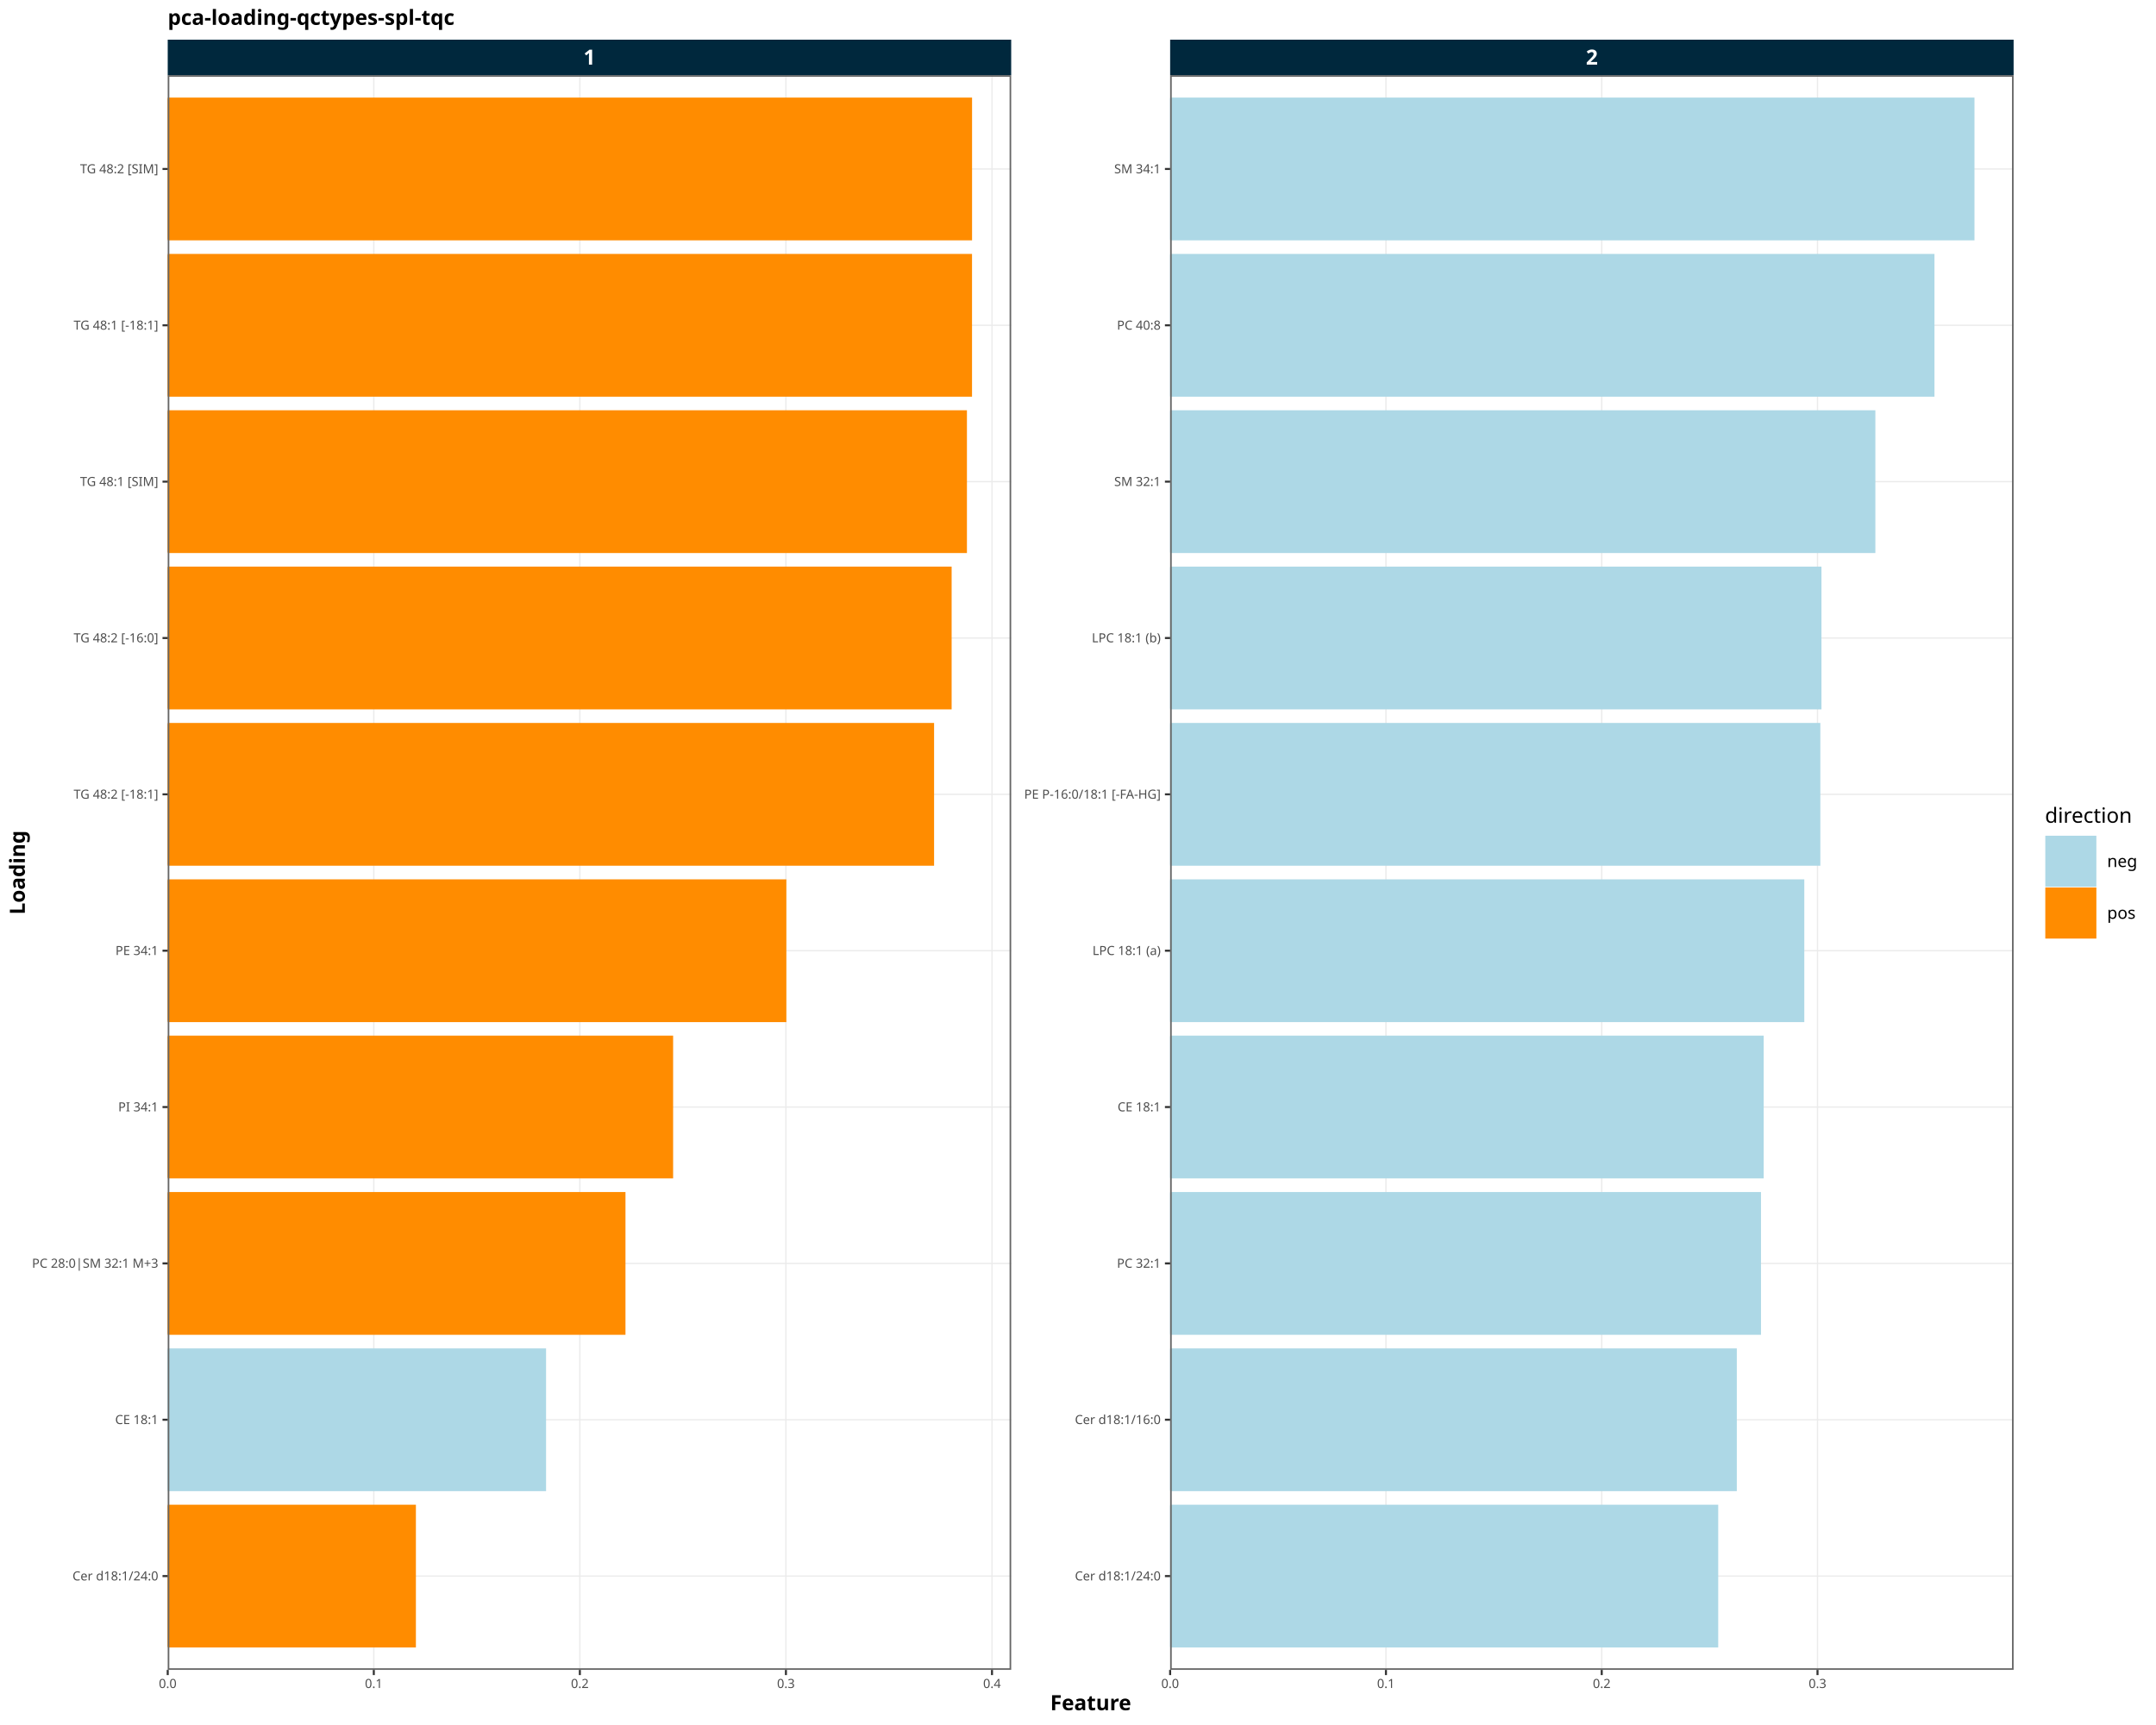
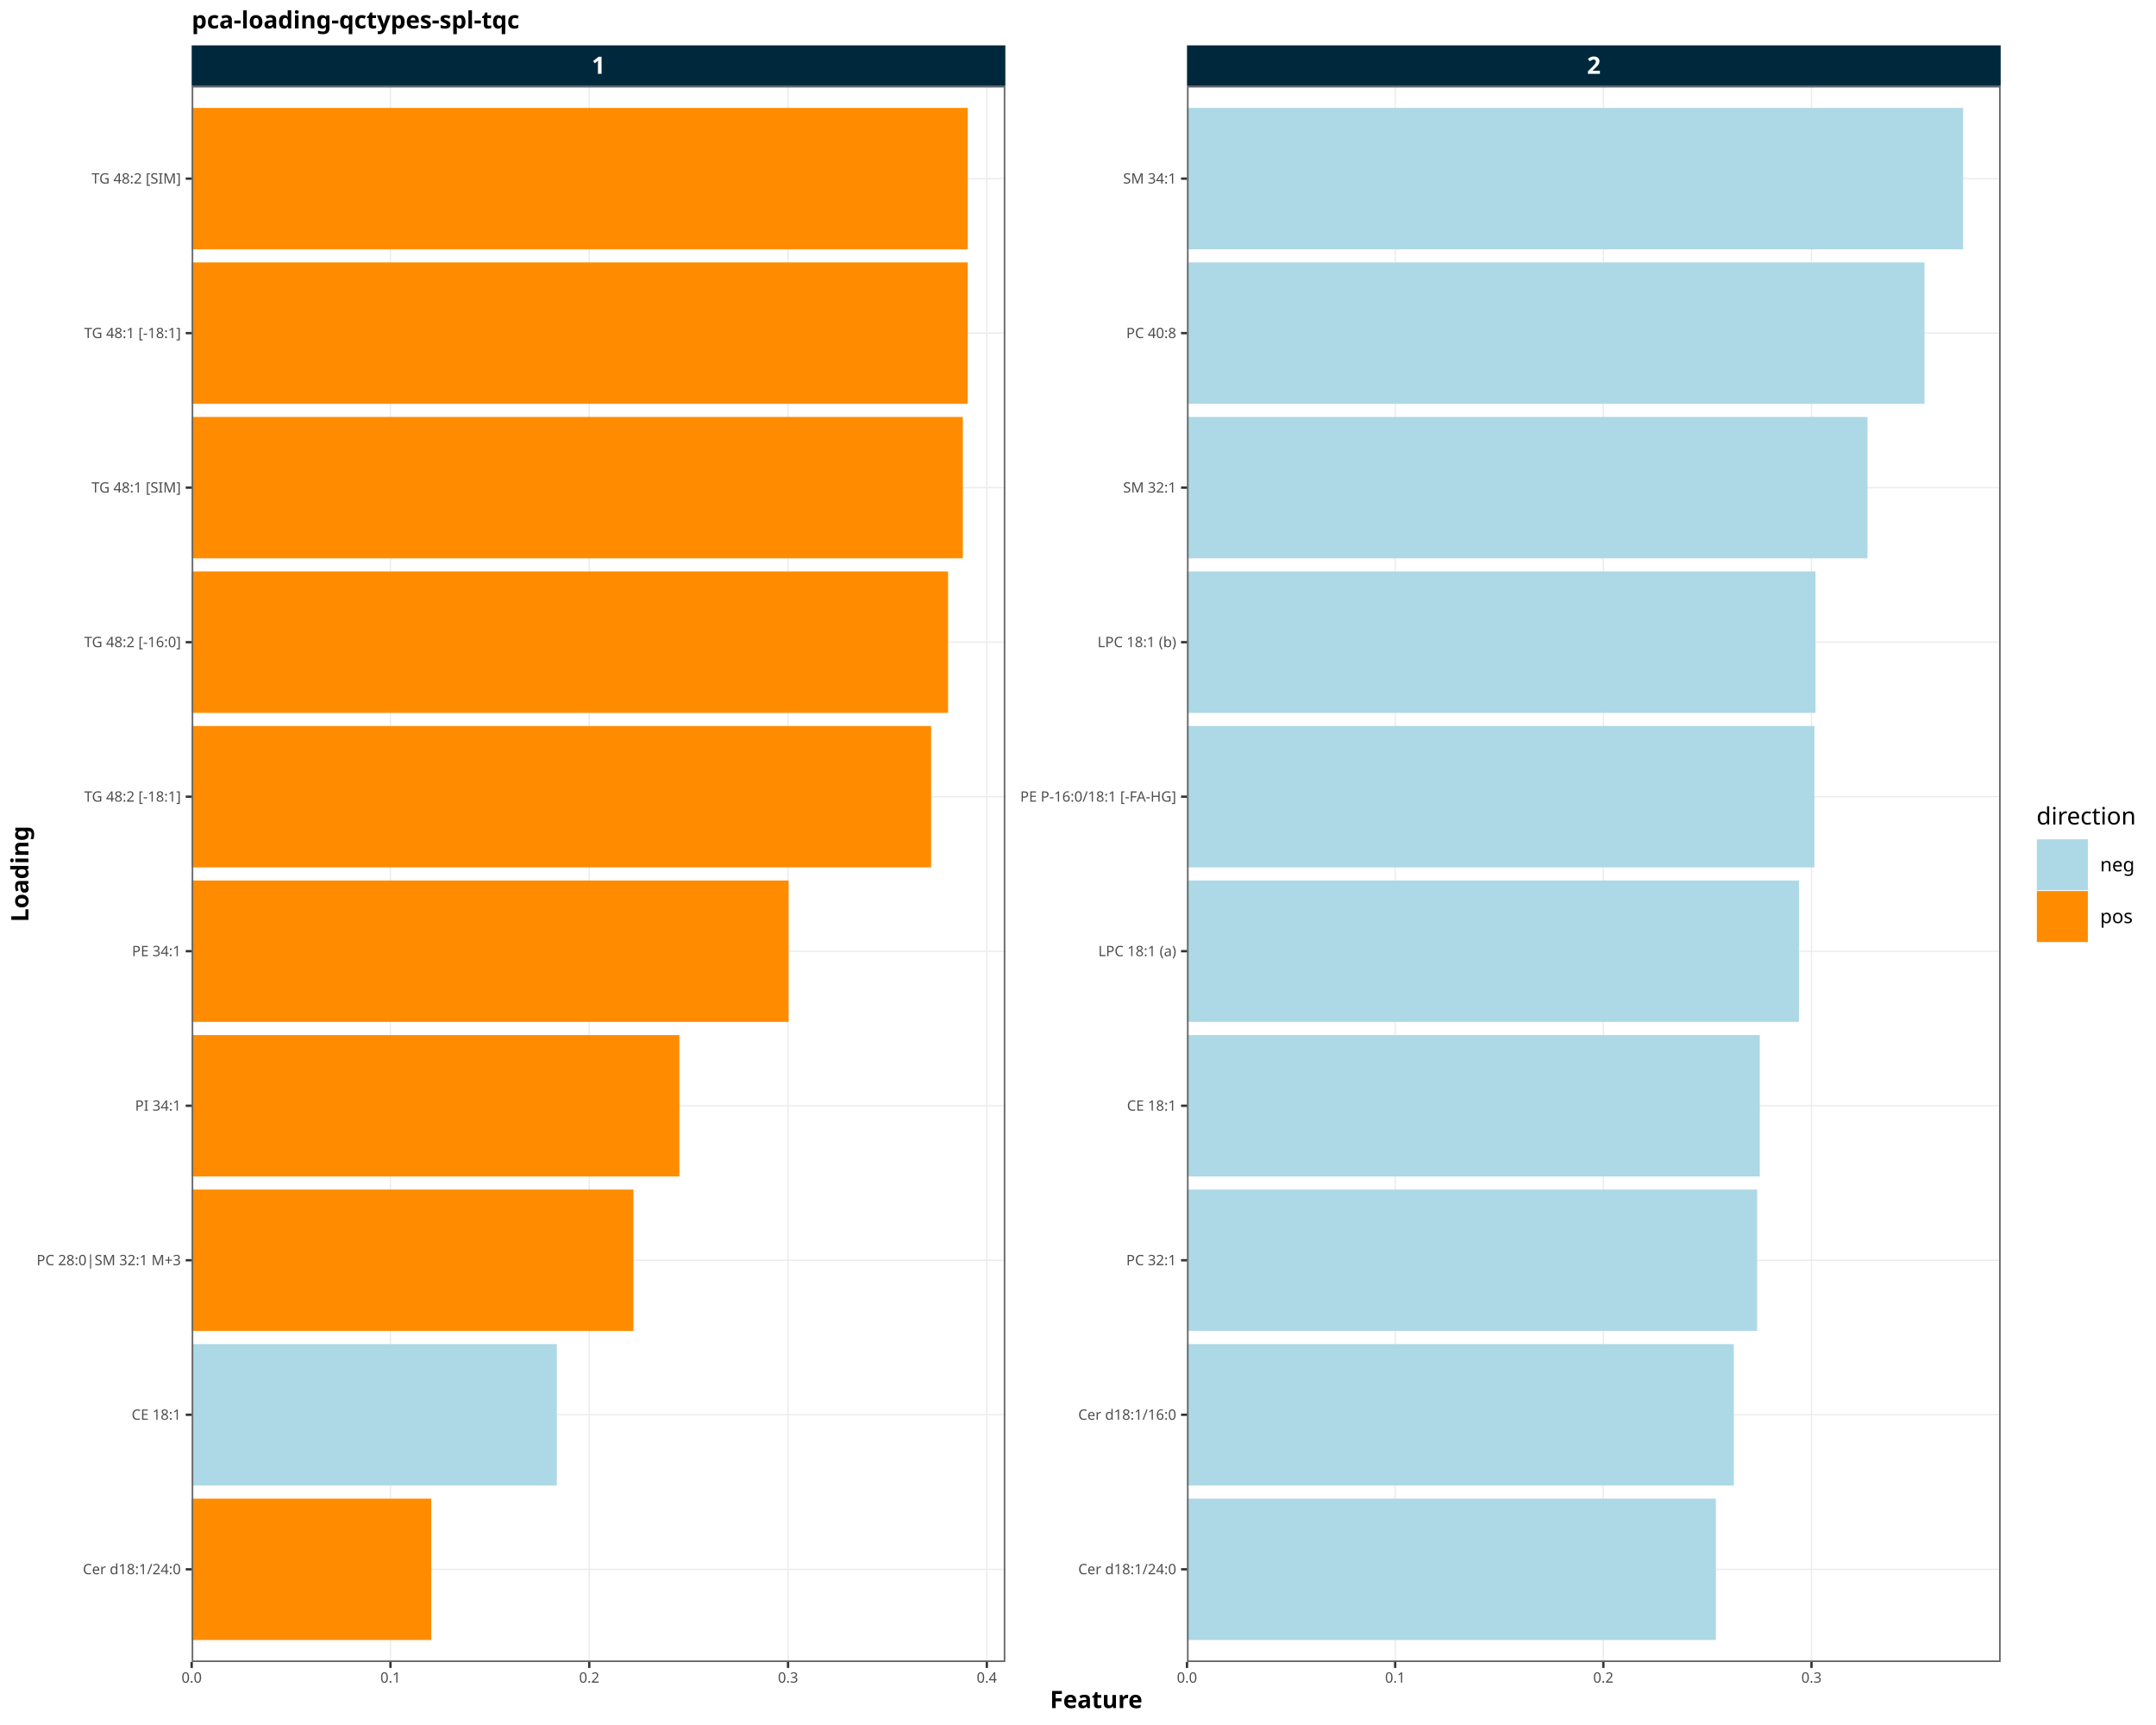
<svg xmlns="http://www.w3.org/2000/svg" class="svglite" data-engine-version="2.0" width="720.00pt" height="576.00pt" viewBox="0 0 720.00 576.00">
  <defs>
    <style type="text/css">
    .svglite line, .svglite polyline, .svglite polygon, .svglite path, .svglite rect, .svglite circle {
      fill: none;
      stroke: #000000;
      stroke-linecap: round;
      stroke-linejoin: round;
      stroke-miterlimit: 10.00;
    }
  </style>
  </defs>
  <rect width="100%" height="100%" style="stroke: none; fill: #FFFFFF;" />
  <defs>
    <clipPath id="cpMC4wMHw3MjAuMDB8MC4wMHw1NzYuMDA=">
      <rect x="0.00" y="0.00" width="720.00" height="576.00" />
    </clipPath>
  </defs>
  <g clip-path="url(#cpMC4wMHw3MjAuMDB8MC4wMHw1NzYuMDA=)">
-     <rect x="0.00" y="0.00" width="720.00" height="576.00" style="stroke-width: 0.68; stroke: #FFFFFF; fill: #FFFFFF;" />
+     <rect x="-0" y="0.00" width="720.00" height="576.00" style="stroke-width: 0.78; stroke: #FFFFFF; fill: #FFFFFF;" />
  </g>
  <defs>
-     <clipPath id="cpNTYuMDF8MzM3LjY5fDI1LjA5fDU1Ny42MA==">
-       <rect x="56.01" y="25.09" width="281.68" height="532.50" />
+     <clipPath id="cpNjQuMDF8MzM1Ljc0fDI4LjY4fDU1NC45Nw==">
+       <rect x="64.01" y="28.68" width="271.73" height="526.29" />
    </clipPath>
  </defs>
-   <g clip-path="url(#cpNTYuMDF8MzM3LjY5fDI1LjA5fDU1Ny42MA==)">
-     <rect x="56.01" y="25.09" width="281.68" height="532.50" style="stroke-width: 0.68; stroke: none; fill: #FFFFFF;" />
-     <polyline points="56.01,56.42 337.69,56.42 " style="stroke-width: 0.43; stroke: #EBEBEB; stroke-linecap: butt;" />
-     <polyline points="56.01,108.62 337.69,108.62 " style="stroke-width: 0.43; stroke: #EBEBEB; stroke-linecap: butt;" />
-     <polyline points="56.01,160.83 337.69,160.83 " style="stroke-width: 0.43; stroke: #EBEBEB; stroke-linecap: butt;" />
-     <polyline points="56.01,213.04 337.69,213.04 " style="stroke-width: 0.43; stroke: #EBEBEB; stroke-linecap: butt;" />
-     <polyline points="56.01,265.24 337.69,265.24 " style="stroke-width: 0.43; stroke: #EBEBEB; stroke-linecap: butt;" />
-     <polyline points="56.01,317.45 337.69,317.45 " style="stroke-width: 0.43; stroke: #EBEBEB; stroke-linecap: butt;" />
-     <polyline points="56.01,369.66 337.69,369.66 " style="stroke-width: 0.43; stroke: #EBEBEB; stroke-linecap: butt;" />
-     <polyline points="56.01,421.86 337.69,421.86 " style="stroke-width: 0.43; stroke: #EBEBEB; stroke-linecap: butt;" />
-     <polyline points="56.01,474.07 337.69,474.07 " style="stroke-width: 0.43; stroke: #EBEBEB; stroke-linecap: butt;" />
-     <polyline points="56.01,526.27 337.69,526.27 " style="stroke-width: 0.43; stroke: #EBEBEB; stroke-linecap: butt;" />
-     <polyline points="56.01,557.60 56.01,25.09 " style="stroke-width: 0.43; stroke: #EBEBEB; stroke-linecap: butt;" />
-     <polyline points="124.83,557.60 124.83,25.09 " style="stroke-width: 0.43; stroke: #EBEBEB; stroke-linecap: butt;" />
-     <polyline points="193.64,557.60 193.64,25.09 " style="stroke-width: 0.43; stroke: #EBEBEB; stroke-linecap: butt;" />
-     <polyline points="262.46,557.60 262.46,25.09 " style="stroke-width: 0.43; stroke: #EBEBEB; stroke-linecap: butt;" />
-     <polyline points="331.28,557.60 331.28,25.09 " style="stroke-width: 0.43; stroke: #EBEBEB; stroke-linecap: butt;" />
-     <rect x="56.01" y="32.93" width="268.27" height="46.99" style="stroke-width: 0.68; stroke: #FF8C00; stroke-linecap: butt; stroke-linejoin: miter; fill: #FF8C00;" />
-     <rect x="56.01" y="85.13" width="268.26" height="46.99" style="stroke-width: 0.68; stroke: #FF8C00; stroke-linecap: butt; stroke-linejoin: miter; fill: #FF8C00;" />
-     <rect x="56.01" y="137.34" width="266.56" height="46.99" style="stroke-width: 0.68; stroke: #FF8C00; stroke-linecap: butt; stroke-linejoin: miter; fill: #FF8C00;" />
-     <rect x="56.01" y="189.54" width="261.45" height="46.99" style="stroke-width: 0.68; stroke: #FF8C00; stroke-linecap: butt; stroke-linejoin: miter; fill: #FF8C00;" />
-     <rect x="56.01" y="241.75" width="255.59" height="46.99" style="stroke-width: 0.68; stroke: #FF8C00; stroke-linecap: butt; stroke-linejoin: miter; fill: #FF8C00;" />
-     <rect x="56.01" y="293.96" width="206.25" height="46.99" style="stroke-width: 0.68; stroke: #FF8C00; stroke-linecap: butt; stroke-linejoin: miter; fill: #FF8C00;" />
-     <rect x="56.01" y="346.16" width="168.44" height="46.99" style="stroke-width: 0.68; stroke: #FF8C00; stroke-linecap: butt; stroke-linejoin: miter; fill: #FF8C00;" />
-     <rect x="56.01" y="398.37" width="152.53" height="46.99" style="stroke-width: 0.68; stroke: #FF8C00; stroke-linecap: butt; stroke-linejoin: miter; fill: #FF8C00;" />
-     <rect x="56.01" y="450.58" width="126.01" height="46.99" style="stroke-width: 0.68; stroke: #ADD8E6; stroke-linecap: butt; stroke-linejoin: miter; fill: #ADD8E6;" />
-     <rect x="56.01" y="502.78" width="82.54" height="46.99" style="stroke-width: 0.68; stroke: #FF8C00; stroke-linecap: butt; stroke-linejoin: miter; fill: #FF8C00;" />
-     <rect x="56.01" y="25.09" width="281.68" height="532.50" style="stroke-width: 1.07; stroke: #666666;" />
+   <g clip-path="url(#cpNjQuMDF8MzM1Ljc0fDI4LjY4fDU1NC45Nw==)">
+     <rect x="64.01" y="28.68" width="271.73" height="526.29" style="stroke-width: 0.78; stroke: none; fill: #FFFFFF;" />
+     <polyline points="64.01,59.64 335.74,59.64 " style="stroke-width: 0.43; stroke: #EBEBEB; stroke-linecap: butt;" />
+     <polyline points="64.01,111.23 335.74,111.23 " style="stroke-width: 0.43; stroke: #EBEBEB; stroke-linecap: butt;" />
+     <polyline points="64.01,162.83 335.74,162.83 " style="stroke-width: 0.43; stroke: #EBEBEB; stroke-linecap: butt;" />
+     <polyline points="64.01,214.43 335.74,214.43 " style="stroke-width: 0.43; stroke: #EBEBEB; stroke-linecap: butt;" />
+     <polyline points="64.01,266.03 335.74,266.03 " style="stroke-width: 0.43; stroke: #EBEBEB; stroke-linecap: butt;" />
+     <polyline points="64.01,317.62 335.74,317.62 " style="stroke-width: 0.43; stroke: #EBEBEB; stroke-linecap: butt;" />
+     <polyline points="64.01,369.22 335.74,369.22 " style="stroke-width: 0.43; stroke: #EBEBEB; stroke-linecap: butt;" />
+     <polyline points="64.01,420.82 335.74,420.82 " style="stroke-width: 0.43; stroke: #EBEBEB; stroke-linecap: butt;" />
+     <polyline points="64.01,472.41 335.74,472.41 " style="stroke-width: 0.43; stroke: #EBEBEB; stroke-linecap: butt;" />
+     <polyline points="64.01,524.01 335.74,524.01 " style="stroke-width: 0.43; stroke: #EBEBEB; stroke-linecap: butt;" />
+     <polyline points="64.01,554.97 64.01,28.68 " style="stroke-width: 0.43; stroke: #EBEBEB; stroke-linecap: butt;" />
+     <polyline points="130.40,554.97 130.40,28.68 " style="stroke-width: 0.43; stroke: #EBEBEB; stroke-linecap: butt;" />
+     <polyline points="196.78,554.97 196.78,28.68 " style="stroke-width: 0.43; stroke: #EBEBEB; stroke-linecap: butt;" />
+     <polyline points="263.17,554.97 263.17,28.68 " style="stroke-width: 0.43; stroke: #EBEBEB; stroke-linecap: butt;" />
+     <polyline points="329.55,554.97 329.55,28.68 " style="stroke-width: 0.43; stroke: #EBEBEB; stroke-linecap: butt;" />
+     <rect x="64.01" y="36.42" width="258.79" height="46.44" style="stroke-width: 0.78; stroke: #FF8C00; stroke-linecap: butt; stroke-linejoin: miter; fill: #FF8C00;" />
+     <rect x="64.01" y="88.02" width="258.78" height="46.44" style="stroke-width: 0.78; stroke: #FF8C00; stroke-linecap: butt; stroke-linejoin: miter; fill: #FF8C00;" />
+     <rect x="64.01" y="139.61" width="257.14" height="46.44" style="stroke-width: 0.78; stroke: #FF8C00; stroke-linecap: butt; stroke-linejoin: miter; fill: #FF8C00;" />
+     <rect x="64.01" y="191.21" width="252.21" height="46.44" style="stroke-width: 0.78; stroke: #FF8C00; stroke-linecap: butt; stroke-linejoin: miter; fill: #FF8C00;" />
+     <rect x="64.01" y="242.81" width="246.56" height="46.44" style="stroke-width: 0.78; stroke: #FF8C00; stroke-linecap: butt; stroke-linejoin: miter; fill: #FF8C00;" />
+     <rect x="64.01" y="294.40" width="198.96" height="46.44" style="stroke-width: 0.78; stroke: #FF8C00; stroke-linecap: butt; stroke-linejoin: miter; fill: #FF8C00;" />
+     <rect x="64.01" y="346.00" width="162.49" height="46.44" style="stroke-width: 0.78; stroke: #FF8C00; stroke-linecap: butt; stroke-linejoin: miter; fill: #FF8C00;" />
+     <rect x="64.01" y="397.60" width="147.14" height="46.44" style="stroke-width: 0.78; stroke: #FF8C00; stroke-linecap: butt; stroke-linejoin: miter; fill: #FF8C00;" />
+     <rect x="64.01" y="449.20" width="121.55" height="46.44" style="stroke-width: 0.78; stroke: #ADD8E6; stroke-linecap: butt; stroke-linejoin: miter; fill: #ADD8E6;" />
+     <rect x="64.01" y="500.79" width="79.62" height="46.44" style="stroke-width: 0.78; stroke: #FF8C00; stroke-linecap: butt; stroke-linejoin: miter; fill: #FF8C00;" />
+     <rect x="64.01" y="28.68" width="271.73" height="526.29" style="stroke-width: 1.07; stroke: #666666;" />
  </g>
  <g clip-path="url(#cpMC4wMHw3MjAuMDB8MC4wMHw1NzYuMDA=)">
</g>
  <defs>
-     <clipPath id="cpMzkwLjc3fDY3Mi40NXwyNS4wOXw1NTcuNjA=">
-       <rect x="390.77" y="25.09" width="281.68" height="532.50" />
+     <clipPath id="cpMzk2LjQwfDY2OC4xM3wyOC42OHw1NTQuOTc=">
+       <rect x="396.40" y="28.68" width="271.73" height="526.29" />
    </clipPath>
  </defs>
-   <g clip-path="url(#cpMzkwLjc3fDY3Mi40NXwyNS4wOXw1NTcuNjA=)">
-     <rect x="390.77" y="25.09" width="281.68" height="532.50" style="stroke-width: 0.68; stroke: none; fill: #FFFFFF;" />
-     <polyline points="390.77,56.42 672.45,56.42 " style="stroke-width: 0.43; stroke: #EBEBEB; stroke-linecap: butt;" />
-     <polyline points="390.77,108.62 672.45,108.62 " style="stroke-width: 0.43; stroke: #EBEBEB; stroke-linecap: butt;" />
-     <polyline points="390.77,160.83 672.45,160.83 " style="stroke-width: 0.43; stroke: #EBEBEB; stroke-linecap: butt;" />
-     <polyline points="390.77,213.04 672.45,213.04 " style="stroke-width: 0.43; stroke: #EBEBEB; stroke-linecap: butt;" />
-     <polyline points="390.77,265.24 672.45,265.24 " style="stroke-width: 0.43; stroke: #EBEBEB; stroke-linecap: butt;" />
-     <polyline points="390.77,317.45 672.45,317.45 " style="stroke-width: 0.43; stroke: #EBEBEB; stroke-linecap: butt;" />
-     <polyline points="390.77,369.66 672.45,369.66 " style="stroke-width: 0.43; stroke: #EBEBEB; stroke-linecap: butt;" />
-     <polyline points="390.77,421.86 672.45,421.86 " style="stroke-width: 0.43; stroke: #EBEBEB; stroke-linecap: butt;" />
-     <polyline points="390.77,474.07 672.45,474.07 " style="stroke-width: 0.43; stroke: #EBEBEB; stroke-linecap: butt;" />
-     <polyline points="390.77,526.27 672.45,526.27 " style="stroke-width: 0.43; stroke: #EBEBEB; stroke-linecap: butt;" />
-     <polyline points="390.77,557.60 390.77,25.09 " style="stroke-width: 0.43; stroke: #EBEBEB; stroke-linecap: butt;" />
-     <polyline points="462.84,557.60 462.84,25.09 " style="stroke-width: 0.43; stroke: #EBEBEB; stroke-linecap: butt;" />
-     <polyline points="534.90,557.60 534.90,25.09 " style="stroke-width: 0.43; stroke: #EBEBEB; stroke-linecap: butt;" />
-     <polyline points="606.96,557.60 606.96,25.09 " style="stroke-width: 0.43; stroke: #EBEBEB; stroke-linecap: butt;" />
-     <rect x="390.77" y="32.93" width="268.27" height="46.99" style="stroke-width: 0.68; stroke: #ADD8E6; stroke-linecap: butt; stroke-linejoin: miter; fill: #ADD8E6;" />
-     <rect x="390.77" y="85.13" width="254.91" height="46.99" style="stroke-width: 0.68; stroke: #ADD8E6; stroke-linecap: butt; stroke-linejoin: miter; fill: #ADD8E6;" />
-     <rect x="390.77" y="137.34" width="235.17" height="46.99" style="stroke-width: 0.68; stroke: #ADD8E6; stroke-linecap: butt; stroke-linejoin: miter; fill: #ADD8E6;" />
-     <rect x="390.77" y="189.54" width="217.17" height="46.99" style="stroke-width: 0.68; stroke: #ADD8E6; stroke-linecap: butt; stroke-linejoin: miter; fill: #ADD8E6;" />
-     <rect x="390.77" y="241.75" width="216.80" height="46.99" style="stroke-width: 0.68; stroke: #ADD8E6; stroke-linecap: butt; stroke-linejoin: miter; fill: #ADD8E6;" />
-     <rect x="390.77" y="293.96" width="211.44" height="46.99" style="stroke-width: 0.68; stroke: #ADD8E6; stroke-linecap: butt; stroke-linejoin: miter; fill: #ADD8E6;" />
-     <rect x="390.77" y="346.16" width="197.88" height="46.99" style="stroke-width: 0.68; stroke: #ADD8E6; stroke-linecap: butt; stroke-linejoin: miter; fill: #ADD8E6;" />
-     <rect x="390.77" y="398.37" width="196.97" height="46.99" style="stroke-width: 0.68; stroke: #ADD8E6; stroke-linecap: butt; stroke-linejoin: miter; fill: #ADD8E6;" />
-     <rect x="390.77" y="450.58" width="188.90" height="46.99" style="stroke-width: 0.68; stroke: #ADD8E6; stroke-linecap: butt; stroke-linejoin: miter; fill: #ADD8E6;" />
-     <rect x="390.77" y="502.78" width="182.69" height="46.99" style="stroke-width: 0.68; stroke: #ADD8E6; stroke-linecap: butt; stroke-linejoin: miter; fill: #ADD8E6;" />
-     <rect x="390.77" y="25.09" width="281.68" height="532.50" style="stroke-width: 1.07; stroke: #666666;" />
+   <g clip-path="url(#cpMzk2LjQwfDY2OC4xM3wyOC42OHw1NTQuOTc=)">
+     <rect x="396.40" y="28.68" width="271.73" height="526.29" style="stroke-width: 0.78; stroke: none; fill: #FFFFFF;" />
+     <polyline points="396.40,59.64 668.13,59.64 " style="stroke-width: 0.43; stroke: #EBEBEB; stroke-linecap: butt;" />
+     <polyline points="396.40,111.23 668.13,111.23 " style="stroke-width: 0.43; stroke: #EBEBEB; stroke-linecap: butt;" />
+     <polyline points="396.40,162.83 668.13,162.83 " style="stroke-width: 0.43; stroke: #EBEBEB; stroke-linecap: butt;" />
+     <polyline points="396.40,214.43 668.13,214.43 " style="stroke-width: 0.43; stroke: #EBEBEB; stroke-linecap: butt;" />
+     <polyline points="396.40,266.03 668.13,266.03 " style="stroke-width: 0.43; stroke: #EBEBEB; stroke-linecap: butt;" />
+     <polyline points="396.40,317.62 668.13,317.62 " style="stroke-width: 0.43; stroke: #EBEBEB; stroke-linecap: butt;" />
+     <polyline points="396.40,369.22 668.13,369.22 " style="stroke-width: 0.43; stroke: #EBEBEB; stroke-linecap: butt;" />
+     <polyline points="396.40,420.82 668.13,420.82 " style="stroke-width: 0.43; stroke: #EBEBEB; stroke-linecap: butt;" />
+     <polyline points="396.40,472.41 668.13,472.41 " style="stroke-width: 0.43; stroke: #EBEBEB; stroke-linecap: butt;" />
+     <polyline points="396.40,524.01 668.13,524.01 " style="stroke-width: 0.43; stroke: #EBEBEB; stroke-linecap: butt;" />
+     <polyline points="396.40,554.97 396.40,28.68 " style="stroke-width: 0.43; stroke: #EBEBEB; stroke-linecap: butt;" />
+     <polyline points="465.92,554.97 465.92,28.68 " style="stroke-width: 0.43; stroke: #EBEBEB; stroke-linecap: butt;" />
+     <polyline points="535.44,554.97 535.44,28.68 " style="stroke-width: 0.43; stroke: #EBEBEB; stroke-linecap: butt;" />
+     <polyline points="604.95,554.97 604.95,28.68 " style="stroke-width: 0.43; stroke: #EBEBEB; stroke-linecap: butt;" />
+     <rect x="396.40" y="36.42" width="258.79" height="46.44" style="stroke-width: 0.78; stroke: #ADD8E6; stroke-linecap: butt; stroke-linejoin: miter; fill: #ADD8E6;" />
+     <rect x="396.40" y="88.02" width="245.90" height="46.44" style="stroke-width: 0.78; stroke: #ADD8E6; stroke-linecap: butt; stroke-linejoin: miter; fill: #ADD8E6;" />
+     <rect x="396.40" y="139.61" width="226.86" height="46.44" style="stroke-width: 0.78; stroke: #ADD8E6; stroke-linecap: butt; stroke-linejoin: miter; fill: #ADD8E6;" />
+     <rect x="396.40" y="191.21" width="209.50" height="46.44" style="stroke-width: 0.78; stroke: #ADD8E6; stroke-linecap: butt; stroke-linejoin: miter; fill: #ADD8E6;" />
+     <rect x="396.40" y="242.81" width="209.14" height="46.44" style="stroke-width: 0.78; stroke: #ADD8E6; stroke-linecap: butt; stroke-linejoin: miter; fill: #ADD8E6;" />
+     <rect x="396.40" y="294.40" width="203.97" height="46.44" style="stroke-width: 0.78; stroke: #ADD8E6; stroke-linecap: butt; stroke-linejoin: miter; fill: #ADD8E6;" />
+     <rect x="396.40" y="346.00" width="190.89" height="46.44" style="stroke-width: 0.78; stroke: #ADD8E6; stroke-linecap: butt; stroke-linejoin: miter; fill: #ADD8E6;" />
+     <rect x="396.40" y="397.60" width="190.01" height="46.44" style="stroke-width: 0.78; stroke: #ADD8E6; stroke-linecap: butt; stroke-linejoin: miter; fill: #ADD8E6;" />
+     <rect x="396.40" y="449.20" width="182.22" height="46.44" style="stroke-width: 0.78; stroke: #ADD8E6; stroke-linecap: butt; stroke-linejoin: miter; fill: #ADD8E6;" />
+     <rect x="396.40" y="500.79" width="176.23" height="46.44" style="stroke-width: 0.78; stroke: #ADD8E6; stroke-linecap: butt; stroke-linejoin: miter; fill: #ADD8E6;" />
+     <rect x="396.40" y="28.68" width="271.73" height="526.29" style="stroke-width: 1.07; stroke: #666666;" />
  </g>
  <g clip-path="url(#cpMC4wMHw3MjAuMDB8MC4wMHw1NzYuMDA=)">
</g>
  <defs>
-     <clipPath id="cpNTYuMDF8MzM3LjY5fDEzLjI0fDI1LjA5">
-       <rect x="56.01" y="13.24" width="281.68" height="11.85" />
+     <clipPath id="cpNjQuMDF8MzM1Ljc0fDE1LjE0fDI4LjY4">
+       <rect x="64.01" y="15.14" width="271.73" height="13.54" />
    </clipPath>
  </defs>
-   <g clip-path="url(#cpNTYuMDF8MzM3LjY5fDEzLjI0fDI1LjA5)">
-     <rect x="56.01" y="13.24" width="281.68" height="11.85" style="stroke-width: 0; stroke: #333333; fill: #00283D;" />
-     <text x="196.85" y="21.58" text-anchor="middle" style="font-size: 7.00px; font-weight: bold; fill: #FFFFFF; font-family: sans;" textLength="3.89px" lengthAdjust="spacingAndGlyphs">1</text>
+   <g clip-path="url(#cpNjQuMDF8MzM1Ljc0fDE1LjE0fDI4LjY4)">
+     <rect x="64.01" y="15.14" width="271.73" height="13.54" style="stroke-width: 0; stroke: #333333; fill: #00283D;" />
+     <text x="199.88" y="24.66" text-anchor="middle" style="font-size: 8.00px; font-weight: bold; fill: #FFFFFF; font-family: sans;" textLength="4.45px" lengthAdjust="spacingAndGlyphs">1</text>
  </g>
  <g clip-path="url(#cpMC4wMHw3MjAuMDB8MC4wMHw1NzYuMDA=)">
</g>
  <defs>
-     <clipPath id="cpMzkwLjc3fDY3Mi40NXwxMy4yNHwyNS4wOQ==">
-       <rect x="390.77" y="13.24" width="281.68" height="11.85" />
+     <clipPath id="cpMzk2LjQwfDY2OC4xM3wxNS4xNHwyOC42OA==">
+       <rect x="396.40" y="15.14" width="271.73" height="13.54" />
    </clipPath>
  </defs>
-   <g clip-path="url(#cpMzkwLjc3fDY3Mi40NXwxMy4yNHwyNS4wOQ==)">
-     <rect x="390.77" y="13.24" width="281.68" height="11.85" style="stroke-width: 0; stroke: #333333; fill: #00283D;" />
-     <text x="531.61" y="21.58" text-anchor="middle" style="font-size: 7.00px; font-weight: bold; fill: #FFFFFF; font-family: sans;" textLength="3.89px" lengthAdjust="spacingAndGlyphs">2</text>
+   <g clip-path="url(#cpMzk2LjQwfDY2OC4xM3wxNS4xNHwyOC42OA==)">
+     <rect x="396.40" y="15.14" width="271.73" height="13.54" style="stroke-width: 0; stroke: #333333; fill: #00283D;" />
+     <text x="532.27" y="24.66" text-anchor="middle" style="font-size: 8.00px; font-weight: bold; fill: #FFFFFF; font-family: sans;" textLength="4.45px" lengthAdjust="spacingAndGlyphs">2</text>
  </g>
  <g clip-path="url(#cpMC4wMHw3MjAuMDB8MC4wMHw1NzYuMDA=)">
-     <polyline points="56.01,559.34 56.01,557.60 " style="stroke-width: 0.68; stroke: #333333; stroke-linecap: butt;" />
-     <polyline points="124.83,559.34 124.83,557.60 " style="stroke-width: 0.68; stroke: #333333; stroke-linecap: butt;" />
-     <polyline points="193.64,559.34 193.64,557.60 " style="stroke-width: 0.68; stroke: #333333; stroke-linecap: butt;" />
-     <polyline points="262.46,559.34 262.46,557.60 " style="stroke-width: 0.68; stroke: #333333; stroke-linecap: butt;" />
-     <polyline points="331.28,559.34 331.28,557.60 " style="stroke-width: 0.68; stroke: #333333; stroke-linecap: butt;" />
-     <text x="56.01" y="563.63" text-anchor="middle" style="font-size: 4.20px; fill: #4D4D4D; font-family: sans;" textLength="5.84px" lengthAdjust="spacingAndGlyphs">0.0</text>
-     <text x="124.83" y="563.63" text-anchor="middle" style="font-size: 4.20px; fill: #4D4D4D; font-family: sans;" textLength="5.84px" lengthAdjust="spacingAndGlyphs">0.1</text>
-     <text x="193.64" y="563.63" text-anchor="middle" style="font-size: 4.20px; fill: #4D4D4D; font-family: sans;" textLength="5.84px" lengthAdjust="spacingAndGlyphs">0.2</text>
-     <text x="262.46" y="563.63" text-anchor="middle" style="font-size: 4.20px; fill: #4D4D4D; font-family: sans;" textLength="5.84px" lengthAdjust="spacingAndGlyphs">0.3</text>
-     <text x="331.28" y="563.63" text-anchor="middle" style="font-size: 4.20px; fill: #4D4D4D; font-family: sans;" textLength="5.84px" lengthAdjust="spacingAndGlyphs">0.4</text>
-     <polyline points="390.77,559.34 390.77,557.60 " style="stroke-width: 0.68; stroke: #333333; stroke-linecap: butt;" />
-     <polyline points="462.84,559.34 462.84,557.60 " style="stroke-width: 0.68; stroke: #333333; stroke-linecap: butt;" />
-     <polyline points="534.90,559.34 534.90,557.60 " style="stroke-width: 0.68; stroke: #333333; stroke-linecap: butt;" />
-     <polyline points="606.96,559.34 606.96,557.60 " style="stroke-width: 0.68; stroke: #333333; stroke-linecap: butt;" />
-     <text x="390.77" y="563.63" text-anchor="middle" style="font-size: 4.20px; fill: #4D4D4D; font-family: sans;" textLength="5.84px" lengthAdjust="spacingAndGlyphs">0.0</text>
-     <text x="462.84" y="563.63" text-anchor="middle" style="font-size: 4.20px; fill: #4D4D4D; font-family: sans;" textLength="5.84px" lengthAdjust="spacingAndGlyphs">0.1</text>
-     <text x="534.90" y="563.63" text-anchor="middle" style="font-size: 4.20px; fill: #4D4D4D; font-family: sans;" textLength="5.84px" lengthAdjust="spacingAndGlyphs">0.2</text>
-     <text x="606.96" y="563.63" text-anchor="middle" style="font-size: 4.20px; fill: #4D4D4D; font-family: sans;" textLength="5.84px" lengthAdjust="spacingAndGlyphs">0.3</text>
-     <text x="387.63" y="57.86" text-anchor="end" style="font-size: 4.20px; fill: #4D4D4D; font-family: sans;" textLength="15.64px" lengthAdjust="spacingAndGlyphs">SM 34:1</text>
-     <text x="387.63" y="110.07" text-anchor="end" style="font-size: 4.20px; fill: #4D4D4D; font-family: sans;" textLength="15.18px" lengthAdjust="spacingAndGlyphs">PC 40:8</text>
-     <text x="387.63" y="162.28" text-anchor="end" style="font-size: 4.20px; fill: #4D4D4D; font-family: sans;" textLength="15.64px" lengthAdjust="spacingAndGlyphs">SM 32:1</text>
-     <text x="387.63" y="214.48" text-anchor="end" style="font-size: 4.20px; fill: #4D4D4D; font-family: sans;" textLength="23.81px" lengthAdjust="spacingAndGlyphs">LPC 18:1 (b)</text>
-     <text x="387.63" y="266.69" text-anchor="end" style="font-size: 4.20px; fill: #4D4D4D; font-family: sans;" textLength="46.46px" lengthAdjust="spacingAndGlyphs">PE P-16:0/18:1 [-FA-HG]</text>
-     <text x="387.63" y="318.89" text-anchor="end" style="font-size: 4.20px; fill: #4D4D4D; font-family: sans;" textLength="23.81px" lengthAdjust="spacingAndGlyphs">LPC 18:1 (a)</text>
-     <text x="387.63" y="371.10" text-anchor="end" style="font-size: 4.20px; fill: #4D4D4D; font-family: sans;" textLength="15.18px" lengthAdjust="spacingAndGlyphs">CE 18:1</text>
-     <text x="387.63" y="423.31" text-anchor="end" style="font-size: 4.20px; fill: #4D4D4D; font-family: sans;" textLength="15.18px" lengthAdjust="spacingAndGlyphs">PC 32:1</text>
-     <text x="387.63" y="475.51" text-anchor="end" style="font-size: 4.20px; fill: #4D4D4D; font-family: sans;" textLength="27.79px" lengthAdjust="spacingAndGlyphs">Cer d18:1/16:0</text>
-     <text x="387.63" y="527.72" text-anchor="end" style="font-size: 4.20px; fill: #4D4D4D; font-family: sans;" textLength="27.79px" lengthAdjust="spacingAndGlyphs">Cer d18:1/24:0</text>
-     <polyline points="389.03,56.42 390.77,56.42 " style="stroke-width: 0.68; stroke: #333333; stroke-linecap: butt;" />
-     <polyline points="389.03,108.62 390.77,108.62 " style="stroke-width: 0.68; stroke: #333333; stroke-linecap: butt;" />
-     <polyline points="389.03,160.83 390.77,160.83 " style="stroke-width: 0.68; stroke: #333333; stroke-linecap: butt;" />
-     <polyline points="389.03,213.04 390.77,213.04 " style="stroke-width: 0.68; stroke: #333333; stroke-linecap: butt;" />
-     <polyline points="389.03,265.24 390.77,265.24 " style="stroke-width: 0.68; stroke: #333333; stroke-linecap: butt;" />
-     <polyline points="389.03,317.45 390.77,317.45 " style="stroke-width: 0.68; stroke: #333333; stroke-linecap: butt;" />
-     <polyline points="389.03,369.66 390.77,369.66 " style="stroke-width: 0.68; stroke: #333333; stroke-linecap: butt;" />
-     <polyline points="389.03,421.86 390.77,421.86 " style="stroke-width: 0.68; stroke: #333333; stroke-linecap: butt;" />
-     <polyline points="389.03,474.07 390.77,474.07 " style="stroke-width: 0.68; stroke: #333333; stroke-linecap: butt;" />
-     <polyline points="389.03,526.27 390.77,526.27 " style="stroke-width: 0.68; stroke: #333333; stroke-linecap: butt;" />
-     <text x="52.87" y="57.86" text-anchor="end" style="font-size: 4.20px; fill: #4D4D4D; font-family: sans;" textLength="26.14px" lengthAdjust="spacingAndGlyphs">TG 48:2 [SIM]</text>
-     <text x="52.87" y="110.07" text-anchor="end" style="font-size: 4.20px; fill: #4D4D4D; font-family: sans;" textLength="28.25px" lengthAdjust="spacingAndGlyphs">TG 48:1 [-18:1]</text>
-     <text x="52.87" y="162.28" text-anchor="end" style="font-size: 4.20px; fill: #4D4D4D; font-family: sans;" textLength="26.14px" lengthAdjust="spacingAndGlyphs">TG 48:1 [SIM]</text>
-     <text x="52.87" y="214.48" text-anchor="end" style="font-size: 4.20px; fill: #4D4D4D; font-family: sans;" textLength="28.25px" lengthAdjust="spacingAndGlyphs">TG 48:2 [-16:0]</text>
-     <text x="52.87" y="266.69" text-anchor="end" style="font-size: 4.20px; fill: #4D4D4D; font-family: sans;" textLength="28.25px" lengthAdjust="spacingAndGlyphs">TG 48:2 [-18:1]</text>
-     <text x="52.87" y="318.89" text-anchor="end" style="font-size: 4.20px; fill: #4D4D4D; font-family: sans;" textLength="14.95px" lengthAdjust="spacingAndGlyphs">PE 34:1</text>
-     <text x="52.87" y="371.10" text-anchor="end" style="font-size: 4.20px; fill: #4D4D4D; font-family: sans;" textLength="13.31px" lengthAdjust="spacingAndGlyphs">PI 34:1</text>
-     <text x="52.87" y="423.31" text-anchor="end" style="font-size: 4.20px; fill: #4D4D4D; font-family: sans;" textLength="41.37px" lengthAdjust="spacingAndGlyphs">PC 28:0|SM 32:1 M+3</text>
-     <text x="52.87" y="475.51" text-anchor="end" style="font-size: 4.20px; fill: #4D4D4D; font-family: sans;" textLength="15.18px" lengthAdjust="spacingAndGlyphs">CE 18:1</text>
-     <text x="52.87" y="527.72" text-anchor="end" style="font-size: 4.20px; fill: #4D4D4D; font-family: sans;" textLength="27.79px" lengthAdjust="spacingAndGlyphs">Cer d18:1/24:0</text>
-     <polyline points="54.27,56.42 56.01,56.42 " style="stroke-width: 0.68; stroke: #333333; stroke-linecap: butt;" />
-     <polyline points="54.27,108.62 56.01,108.62 " style="stroke-width: 0.68; stroke: #333333; stroke-linecap: butt;" />
-     <polyline points="54.27,160.83 56.01,160.83 " style="stroke-width: 0.68; stroke: #333333; stroke-linecap: butt;" />
-     <polyline points="54.27,213.04 56.01,213.04 " style="stroke-width: 0.68; stroke: #333333; stroke-linecap: butt;" />
-     <polyline points="54.27,265.24 56.01,265.24 " style="stroke-width: 0.68; stroke: #333333; stroke-linecap: butt;" />
-     <polyline points="54.27,317.45 56.01,317.45 " style="stroke-width: 0.68; stroke: #333333; stroke-linecap: butt;" />
-     <polyline points="54.27,369.66 56.01,369.66 " style="stroke-width: 0.68; stroke: #333333; stroke-linecap: butt;" />
-     <polyline points="54.27,421.86 56.01,421.86 " style="stroke-width: 0.68; stroke: #333333; stroke-linecap: butt;" />
-     <polyline points="54.27,474.07 56.01,474.07 " style="stroke-width: 0.68; stroke: #333333; stroke-linecap: butt;" />
-     <polyline points="54.27,526.27 56.01,526.27 " style="stroke-width: 0.68; stroke: #333333; stroke-linecap: butt;" />
-     <text x="364.23" y="571.06" text-anchor="middle" style="font-size: 7.00px; font-weight: bold; font-family: sans;" textLength="24.12px" lengthAdjust="spacingAndGlyphs">Feature</text>
-     <text transform="translate(8.30,291.35) rotate(-90)" text-anchor="middle" style="font-size: 7.00px; font-weight: bold; font-family: sans;" textLength="24.91px" lengthAdjust="spacingAndGlyphs">Loading</text>
-     <rect x="679.43" y="265.70" width="37.08" height="51.29" style="stroke-width: 0.68; stroke: none; fill: #FFFFFF;" />
-     <text x="682.92" y="274.73" style="font-size: 7.00px; font-family: sans;" textLength="26.46px" lengthAdjust="spacingAndGlyphs">direction</text>
-     <rect x="682.92" y="278.95" width="17.28" height="17.28" style="stroke-width: 0.68; stroke: none; fill: #FFFFFF;" />
-     <rect x="683.37" y="279.40" width="16.38" height="16.38" style="stroke-width: 0.68; stroke: #ADD8E6; stroke-linecap: butt; stroke-linejoin: miter; fill: #ADD8E6;" />
-     <rect x="682.92" y="296.23" width="17.28" height="17.28" style="stroke-width: 0.68; stroke: none; fill: #FFFFFF;" />
-     <rect x="683.37" y="296.68" width="16.38" height="16.38" style="stroke-width: 0.68; stroke: #FF8C00; stroke-linecap: butt; stroke-linejoin: miter; fill: #FF8C00;" />
-     <text x="703.68" y="289.51" style="font-size: 5.60px; font-family: sans;" textLength="9.34px" lengthAdjust="spacingAndGlyphs">neg</text>
-     <text x="703.68" y="306.79" style="font-size: 5.60px; font-family: sans;" textLength="9.03px" lengthAdjust="spacingAndGlyphs">pos</text>
-     <text x="56.01" y="8.30" style="font-size: 7.00px; font-weight: bold; font-family: sans;" textLength="85.61px" lengthAdjust="spacingAndGlyphs">pca-loading-qctypes-spl-tqc</text>
+     <polyline points="64.01,556.96 64.01,554.97 " style="stroke-width: 0.78; stroke: #333333; stroke-linecap: butt;" />
+     <polyline points="130.40,556.96 130.40,554.97 " style="stroke-width: 0.78; stroke: #333333; stroke-linecap: butt;" />
+     <polyline points="196.78,556.96 196.78,554.97 " style="stroke-width: 0.78; stroke: #333333; stroke-linecap: butt;" />
+     <polyline points="263.17,556.96 263.17,554.97 " style="stroke-width: 0.78; stroke: #333333; stroke-linecap: butt;" />
+     <polyline points="329.55,556.96 329.55,554.97 " style="stroke-width: 0.78; stroke: #333333; stroke-linecap: butt;" />
+     <text x="64.01" y="561.86" text-anchor="middle" style="font-size: 4.80px; fill: #4D4D4D; font-family: sans;" textLength="6.67px" lengthAdjust="spacingAndGlyphs">0.0</text>
+     <text x="130.40" y="561.86" text-anchor="middle" style="font-size: 4.80px; fill: #4D4D4D; font-family: sans;" textLength="6.67px" lengthAdjust="spacingAndGlyphs">0.1</text>
+     <text x="196.78" y="561.86" text-anchor="middle" style="font-size: 4.80px; fill: #4D4D4D; font-family: sans;" textLength="6.67px" lengthAdjust="spacingAndGlyphs">0.2</text>
+     <text x="263.17" y="561.86" text-anchor="middle" style="font-size: 4.80px; fill: #4D4D4D; font-family: sans;" textLength="6.67px" lengthAdjust="spacingAndGlyphs">0.3</text>
+     <text x="329.55" y="561.86" text-anchor="middle" style="font-size: 4.80px; fill: #4D4D4D; font-family: sans;" textLength="6.67px" lengthAdjust="spacingAndGlyphs">0.4</text>
+     <polyline points="396.40,556.96 396.40,554.97 " style="stroke-width: 0.78; stroke: #333333; stroke-linecap: butt;" />
+     <polyline points="465.92,556.96 465.92,554.97 " style="stroke-width: 0.78; stroke: #333333; stroke-linecap: butt;" />
+     <polyline points="535.44,556.96 535.44,554.97 " style="stroke-width: 0.78; stroke: #333333; stroke-linecap: butt;" />
+     <polyline points="604.95,556.96 604.95,554.97 " style="stroke-width: 0.78; stroke: #333333; stroke-linecap: butt;" />
+     <text x="396.40" y="561.86" text-anchor="middle" style="font-size: 4.80px; fill: #4D4D4D; font-family: sans;" textLength="6.67px" lengthAdjust="spacingAndGlyphs">0.0</text>
+     <text x="465.92" y="561.86" text-anchor="middle" style="font-size: 4.80px; fill: #4D4D4D; font-family: sans;" textLength="6.67px" lengthAdjust="spacingAndGlyphs">0.1</text>
+     <text x="535.44" y="561.86" text-anchor="middle" style="font-size: 4.80px; fill: #4D4D4D; font-family: sans;" textLength="6.67px" lengthAdjust="spacingAndGlyphs">0.2</text>
+     <text x="604.95" y="561.86" text-anchor="middle" style="font-size: 4.80px; fill: #4D4D4D; font-family: sans;" textLength="6.67px" lengthAdjust="spacingAndGlyphs">0.3</text>
+     <text x="392.82" y="61.29" text-anchor="end" style="font-size: 4.80px; fill: #4D4D4D; font-family: sans;" textLength="17.88px" lengthAdjust="spacingAndGlyphs">SM 34:1</text>
+     <text x="392.82" y="112.89" text-anchor="end" style="font-size: 4.80px; fill: #4D4D4D; font-family: sans;" textLength="17.35px" lengthAdjust="spacingAndGlyphs">PC 40:8</text>
+     <text x="392.82" y="164.48" text-anchor="end" style="font-size: 4.80px; fill: #4D4D4D; font-family: sans;" textLength="17.88px" lengthAdjust="spacingAndGlyphs">SM 32:1</text>
+     <text x="392.82" y="216.08" text-anchor="end" style="font-size: 4.80px; fill: #4D4D4D; font-family: sans;" textLength="27.22px" lengthAdjust="spacingAndGlyphs">LPC 18:1 (b)</text>
+     <text x="392.82" y="267.68" text-anchor="end" style="font-size: 4.80px; fill: #4D4D4D; font-family: sans;" textLength="53.09px" lengthAdjust="spacingAndGlyphs">PE P-16:0/18:1 [-FA-HG]</text>
+     <text x="392.82" y="319.27" text-anchor="end" style="font-size: 4.80px; fill: #4D4D4D; font-family: sans;" textLength="27.22px" lengthAdjust="spacingAndGlyphs">LPC 18:1 (a)</text>
+     <text x="392.82" y="370.87" text-anchor="end" style="font-size: 4.80px; fill: #4D4D4D; font-family: sans;" textLength="17.35px" lengthAdjust="spacingAndGlyphs">CE 18:1</text>
+     <text x="392.82" y="422.47" text-anchor="end" style="font-size: 4.80px; fill: #4D4D4D; font-family: sans;" textLength="17.35px" lengthAdjust="spacingAndGlyphs">PC 32:1</text>
+     <text x="392.82" y="474.07" text-anchor="end" style="font-size: 4.80px; fill: #4D4D4D; font-family: sans;" textLength="31.76px" lengthAdjust="spacingAndGlyphs">Cer d18:1/16:0</text>
+     <text x="392.82" y="525.66" text-anchor="end" style="font-size: 4.80px; fill: #4D4D4D; font-family: sans;" textLength="31.76px" lengthAdjust="spacingAndGlyphs">Cer d18:1/24:0</text>
+     <polyline points="394.41,59.64 396.40,59.64 " style="stroke-width: 0.78; stroke: #333333; stroke-linecap: butt;" />
+     <polyline points="394.41,111.23 396.40,111.23 " style="stroke-width: 0.78; stroke: #333333; stroke-linecap: butt;" />
+     <polyline points="394.41,162.83 396.40,162.83 " style="stroke-width: 0.78; stroke: #333333; stroke-linecap: butt;" />
+     <polyline points="394.41,214.43 396.40,214.43 " style="stroke-width: 0.78; stroke: #333333; stroke-linecap: butt;" />
+     <polyline points="394.41,266.03 396.40,266.03 " style="stroke-width: 0.78; stroke: #333333; stroke-linecap: butt;" />
+     <polyline points="394.41,317.62 396.40,317.62 " style="stroke-width: 0.78; stroke: #333333; stroke-linecap: butt;" />
+     <polyline points="394.41,369.22 396.40,369.22 " style="stroke-width: 0.78; stroke: #333333; stroke-linecap: butt;" />
+     <polyline points="394.41,420.82 396.40,420.82 " style="stroke-width: 0.78; stroke: #333333; stroke-linecap: butt;" />
+     <polyline points="394.41,472.41 396.40,472.41 " style="stroke-width: 0.78; stroke: #333333; stroke-linecap: butt;" />
+     <polyline points="394.41,524.01 396.40,524.01 " style="stroke-width: 0.78; stroke: #333333; stroke-linecap: butt;" />
+     <text x="60.42" y="61.29" text-anchor="end" style="font-size: 4.80px; fill: #4D4D4D; font-family: sans;" textLength="29.88px" lengthAdjust="spacingAndGlyphs">TG 48:2 [SIM]</text>
+     <text x="60.42" y="112.89" text-anchor="end" style="font-size: 4.80px; fill: #4D4D4D; font-family: sans;" textLength="32.28px" lengthAdjust="spacingAndGlyphs">TG 48:1 [-18:1]</text>
+     <text x="60.42" y="164.48" text-anchor="end" style="font-size: 4.80px; fill: #4D4D4D; font-family: sans;" textLength="29.88px" lengthAdjust="spacingAndGlyphs">TG 48:1 [SIM]</text>
+     <text x="60.42" y="216.08" text-anchor="end" style="font-size: 4.80px; fill: #4D4D4D; font-family: sans;" textLength="32.28px" lengthAdjust="spacingAndGlyphs">TG 48:2 [-16:0]</text>
+     <text x="60.42" y="267.68" text-anchor="end" style="font-size: 4.80px; fill: #4D4D4D; font-family: sans;" textLength="32.28px" lengthAdjust="spacingAndGlyphs">TG 48:2 [-18:1]</text>
+     <text x="60.42" y="319.27" text-anchor="end" style="font-size: 4.80px; fill: #4D4D4D; font-family: sans;" textLength="17.08px" lengthAdjust="spacingAndGlyphs">PE 34:1</text>
+     <text x="60.42" y="370.87" text-anchor="end" style="font-size: 4.80px; fill: #4D4D4D; font-family: sans;" textLength="15.21px" lengthAdjust="spacingAndGlyphs">PI 34:1</text>
+     <text x="60.42" y="422.47" text-anchor="end" style="font-size: 4.80px; fill: #4D4D4D; font-family: sans;" textLength="47.28px" lengthAdjust="spacingAndGlyphs">PC 28:0|SM 32:1 M+3</text>
+     <text x="60.42" y="474.07" text-anchor="end" style="font-size: 4.80px; fill: #4D4D4D; font-family: sans;" textLength="17.35px" lengthAdjust="spacingAndGlyphs">CE 18:1</text>
+     <text x="60.42" y="525.66" text-anchor="end" style="font-size: 4.80px; fill: #4D4D4D; font-family: sans;" textLength="31.76px" lengthAdjust="spacingAndGlyphs">Cer d18:1/24:0</text>
+     <polyline points="62.02,59.64 64.01,59.64 " style="stroke-width: 0.78; stroke: #333333; stroke-linecap: butt;" />
+     <polyline points="62.02,111.23 64.01,111.23 " style="stroke-width: 0.78; stroke: #333333; stroke-linecap: butt;" />
+     <polyline points="62.02,162.83 64.01,162.83 " style="stroke-width: 0.78; stroke: #333333; stroke-linecap: butt;" />
+     <polyline points="62.02,214.43 64.01,214.43 " style="stroke-width: 0.78; stroke: #333333; stroke-linecap: butt;" />
+     <polyline points="62.02,266.03 64.01,266.03 " style="stroke-width: 0.78; stroke: #333333; stroke-linecap: butt;" />
+     <polyline points="62.02,317.62 64.01,317.62 " style="stroke-width: 0.78; stroke: #333333; stroke-linecap: butt;" />
+     <polyline points="62.02,369.22 64.01,369.22 " style="stroke-width: 0.78; stroke: #333333; stroke-linecap: butt;" />
+     <polyline points="62.02,420.82 64.01,420.82 " style="stroke-width: 0.78; stroke: #333333; stroke-linecap: butt;" />
+     <polyline points="62.02,472.41 64.01,472.41 " style="stroke-width: 0.78; stroke: #333333; stroke-linecap: butt;" />
+     <polyline points="62.02,524.01 64.01,524.01 " style="stroke-width: 0.78; stroke: #333333; stroke-linecap: butt;" />
+     <text x="366.07" y="570.35" text-anchor="middle" style="font-size: 8.00px; font-weight: bold; font-family: sans;" textLength="27.57px" lengthAdjust="spacingAndGlyphs">Feature</text>
+     <text transform="translate(9.49,291.82) rotate(-90)" text-anchor="middle" style="font-size: 8.00px; font-weight: bold; font-family: sans;" textLength="28.47px" lengthAdjust="spacingAndGlyphs">Loading</text>
+     <rect x="676.10" y="264.98" width="39.91" height="53.68" style="stroke-width: 0.78; stroke: none; fill: #FFFFFF;" />
+     <text x="680.09" y="275.30" style="font-size: 8.00px; font-family: sans;" textLength="30.24px" lengthAdjust="spacingAndGlyphs">direction</text>
+     <rect x="680.09" y="280.12" width="17.28" height="17.28" style="stroke-width: 0.78; stroke: none; fill: #FFFFFF;" />
+     <rect x="680.60" y="280.64" width="16.25" height="16.25" style="stroke-width: 0.78; stroke: #ADD8E6; stroke-linecap: butt; stroke-linejoin: miter; fill: #ADD8E6;" />
+     <rect x="680.09" y="297.40" width="17.28" height="17.28" style="stroke-width: 0.78; stroke: none; fill: #FFFFFF;" />
+     <rect x="680.60" y="297.92" width="16.25" height="16.25" style="stroke-width: 0.78; stroke: #FF8C00; stroke-linecap: butt; stroke-linejoin: miter; fill: #FF8C00;" />
+     <text x="701.35" y="290.96" style="font-size: 6.40px; font-family: sans;" textLength="10.68px" lengthAdjust="spacingAndGlyphs">neg</text>
+     <text x="701.35" y="308.24" style="font-size: 6.40px; font-family: sans;" textLength="10.32px" lengthAdjust="spacingAndGlyphs">pos</text>
+     <text x="64.01" y="9.49" style="font-size: 8.00px; font-weight: bold; font-family: sans;" textLength="97.84px" lengthAdjust="spacingAndGlyphs">pca-loading-qctypes-spl-tqc</text>
  </g>
</svg>
